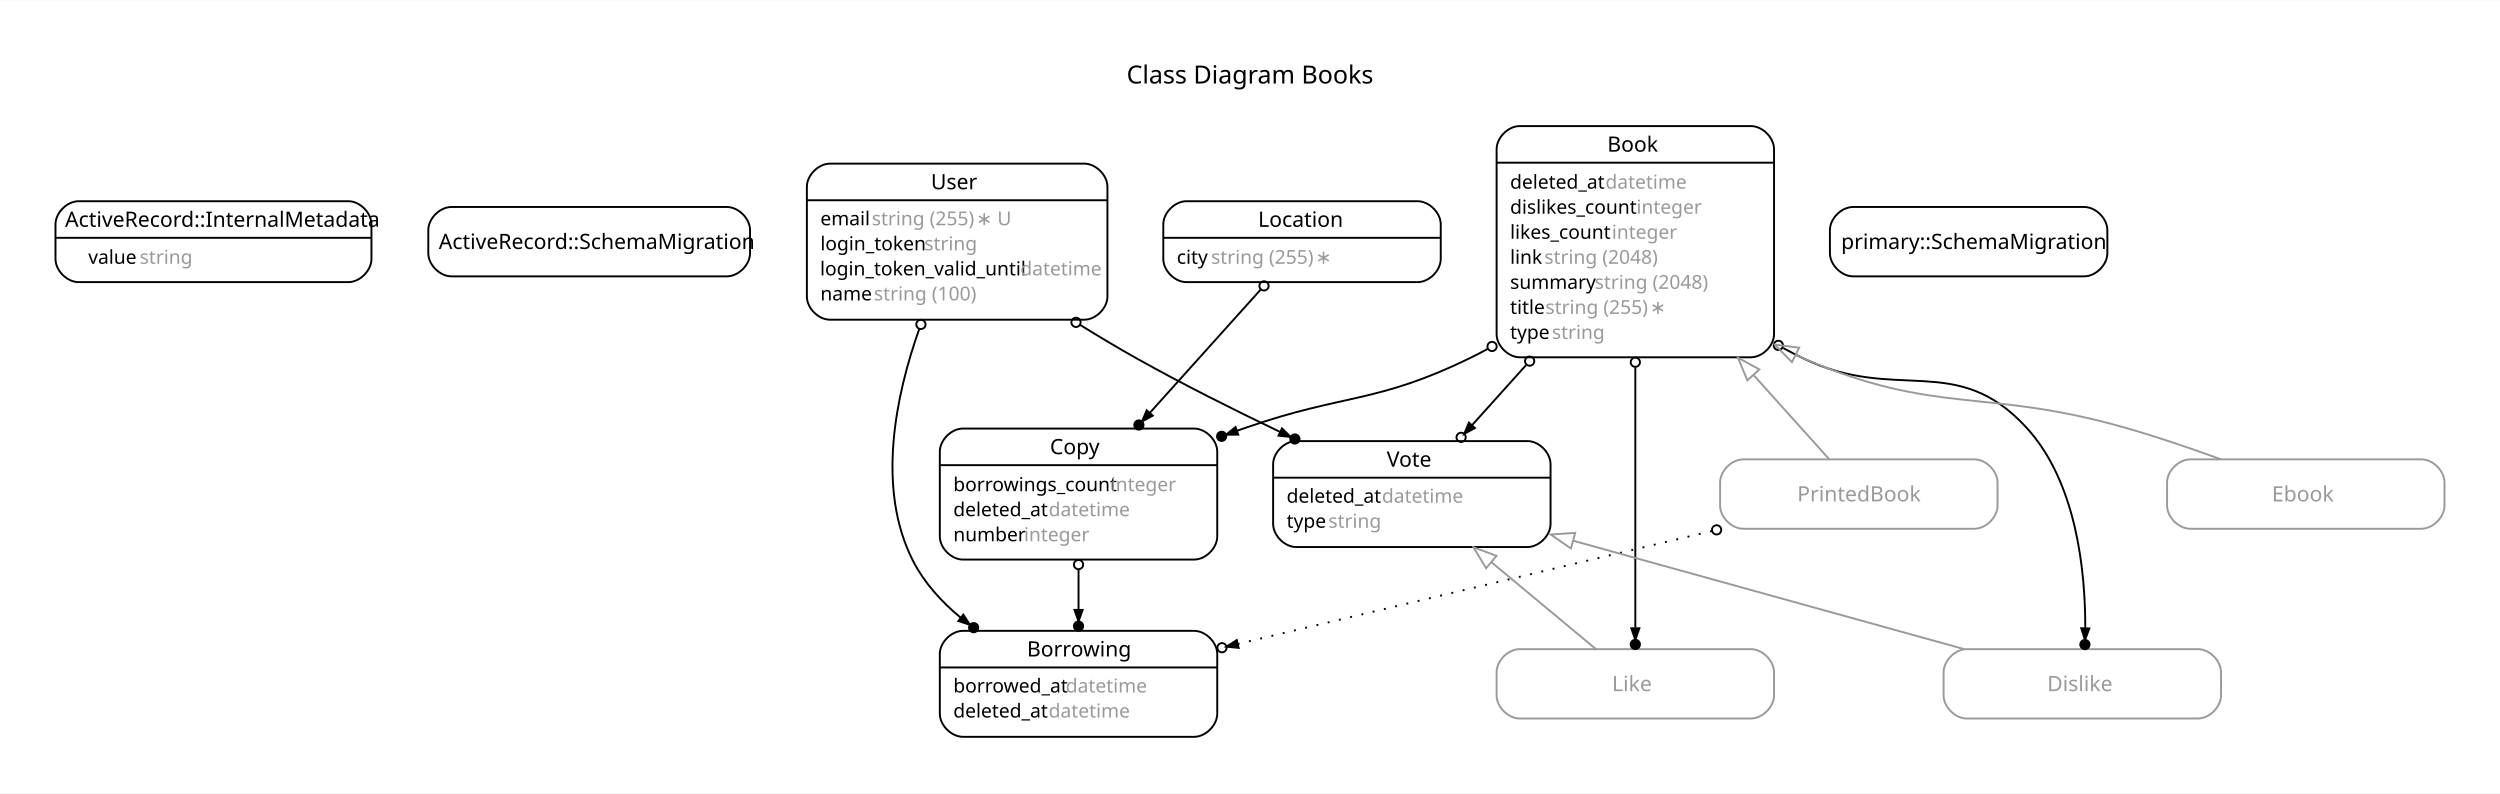
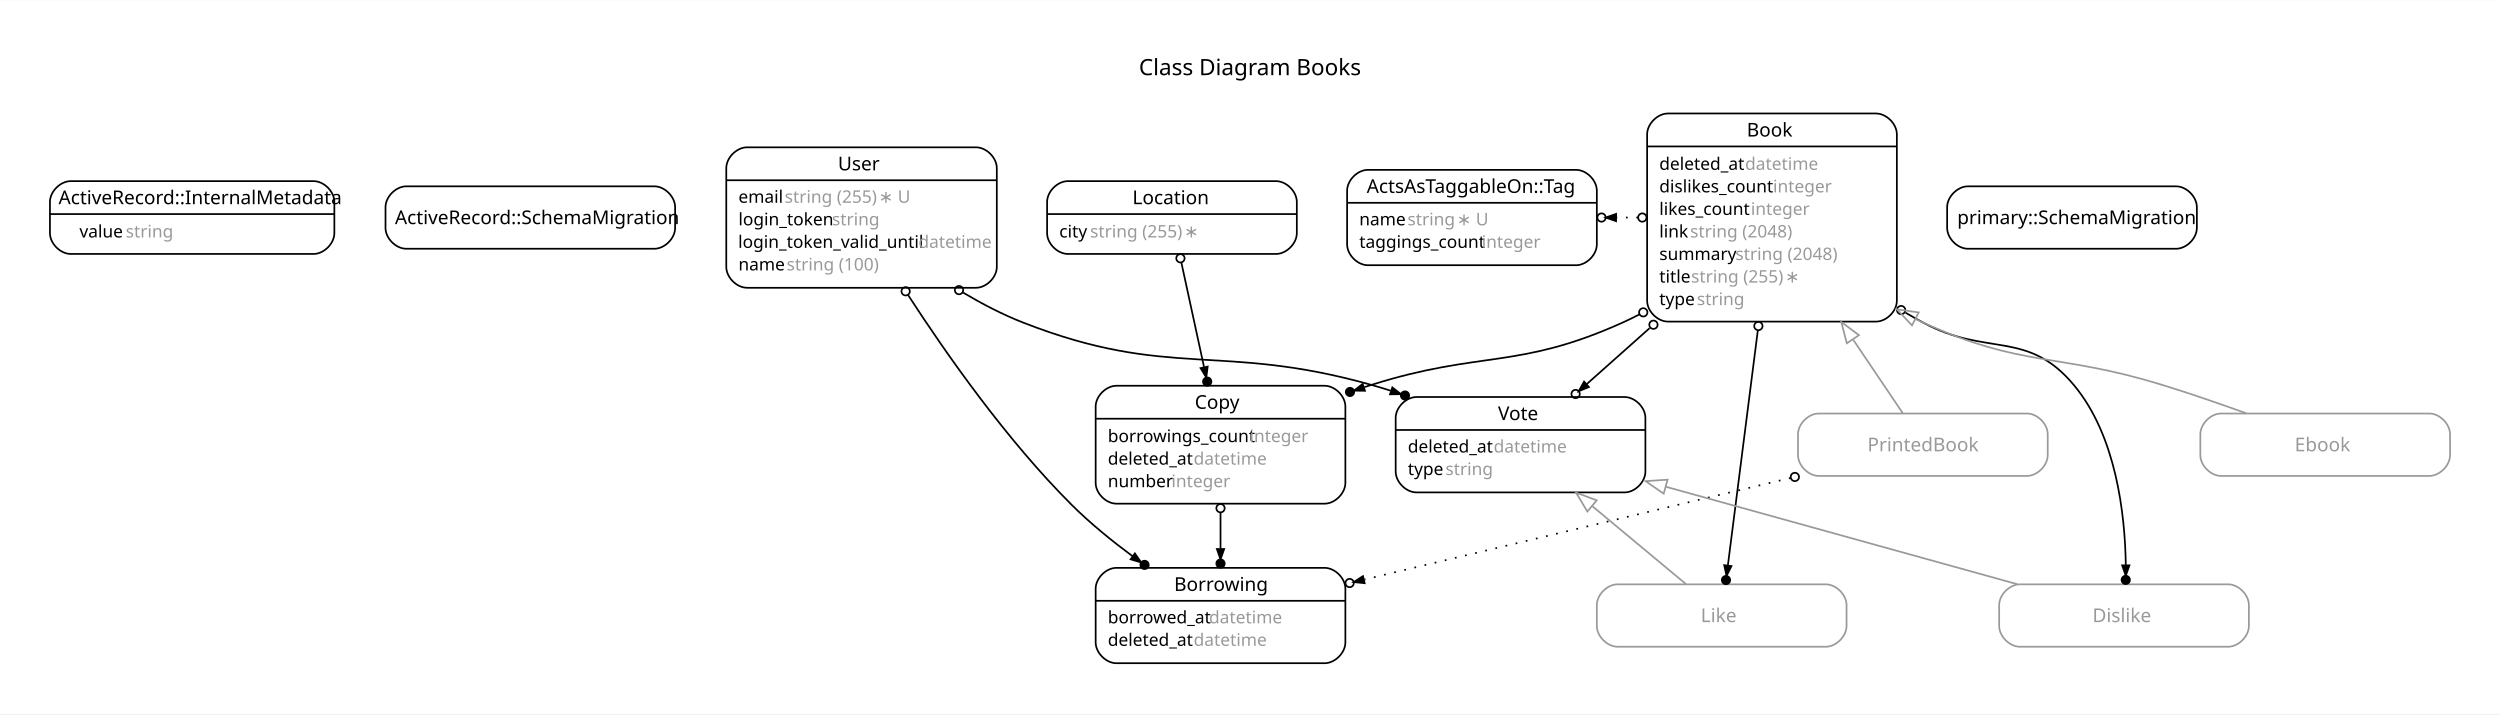
- <svg xmlns="http://www.w3.org/2000/svg" width="1298pt" height="412pt" viewBox="0.00 0.00 1297.60 411.60">
+ <svg xmlns="http://www.w3.org/2000/svg" width="1442pt" height="412pt" viewBox="0.00 0.00 1441.60 411.60">
  <g id="graph0" class="graph" transform="scale(1 1) rotate(0) translate(28.8 382.8)">
-     <polygon fill="white" stroke="none" points="-28.8,28.8 -28.8,-382.8 1268.8,-382.8 1268.8,28.8 -28.8,28.8" />
-     <text text-anchor="middle" x="620" y="-339.6" font-family="Arial BoldMT" font-size="13.00">Class Diagram Books</text>
+     <polygon fill="white" stroke="none" points="-28.8,28.8 -28.8,-382.8 1412.8,-382.8 1412.8,28.8 -28.8,28.8" />
+     <text text-anchor="middle" x="692" y="-339.6" font-family="Arial BoldMT" font-size="13.00">Class Diagram Books</text>
    <g id="node1" class="node">
      <path fill="none" stroke="black" d="M12,-236.5C12,-236.5 152,-236.5 152,-236.5 158,-236.5 164,-242.5 164,-248.5 164,-248.5 164,-266.5 164,-266.5 164,-272.5 158,-278.5 152,-278.5 152,-278.5 12,-278.5 12,-278.5 6,-278.5 0,-272.5 0,-266.5 0,-266.5 0,-248.5 0,-248.5 0,-242.5 6,-236.5 12,-236.5" />
      <text text-anchor="start" x="4.96" y="-265.2" font-family="Arial BoldMT" font-size="11.00">ActiveRecord::InternalMetadata</text>
      <polyline fill="none" stroke="black" points="0,-259.5 164,-259.5 " />
      <text text-anchor="start" x="17" y="-246" font-family="ArialMT" font-size="10.00">value </text>
      <text text-anchor="start" x="43.685" y="-246" font-family="Arial ItalicMT" font-size="10.00" fill="#999999">string</text>
    </g>
    <g id="node2" class="node">
      <path fill="none" stroke="black" d="M205.5,-239.5C205.5,-239.5 348.5,-239.5 348.5,-239.5 354.5,-239.5 360.5,-245.5 360.5,-251.5 360.5,-251.5 360.5,-263.5 360.5,-263.5 360.5,-269.5 354.5,-275.5 348.5,-275.5 348.5,-275.5 205.5,-275.5 205.5,-275.5 199.5,-275.5 193.5,-269.5 193.5,-263.5 193.5,-263.5 193.5,-251.5 193.5,-251.5 193.5,-245.5 199.5,-239.5 205.5,-239.5" />
      <text text-anchor="start" x="198.94" y="-253.7" font-family="Arial BoldMT" font-size="11.00">ActiveRecord::SchemaMigration</text>
    </g>
    <g id="node3" class="node">
-       <path fill="none" stroke="black" d="M760,-197.5C760,-197.5 880,-197.5 880,-197.5 886,-197.5 892,-203.5 892,-209.5 892,-209.5 892,-305.5 892,-305.5 892,-311.5 886,-317.5 880,-317.5 880,-317.5 760,-317.5 760,-317.5 754,-317.5 748,-311.5 748,-305.5 748,-305.5 748,-209.5 748,-209.5 748,-203.5 754,-197.5 760,-197.5" />
-       <text text-anchor="start" x="805.464" y="-304.2" font-family="Arial BoldMT" font-size="11.00">Book</text>
-       <polyline fill="none" stroke="black" points="748,-298.5 892,-298.5 " />
-       <text text-anchor="start" x="755" y="-285" font-family="ArialMT" font-size="10.00">deleted_at </text>
-       <text text-anchor="start" x="804.487" y="-285" font-family="Arial ItalicMT" font-size="10.00" fill="#999999">datetime</text>
-       <text text-anchor="start" x="755" y="-272" font-family="ArialMT" font-size="10.00">dislikes_count </text>
-       <text text-anchor="start" x="820.591" y="-272" font-family="Arial ItalicMT" font-size="10.00" fill="#999999">integer</text>
-       <text text-anchor="start" x="755" y="-259" font-family="ArialMT" font-size="10.00">likes_count </text>
-       <text text-anchor="start" x="807.808" y="-259" font-family="Arial ItalicMT" font-size="10.00" fill="#999999">integer</text>
-       <text text-anchor="start" x="755" y="-246" font-family="ArialMT" font-size="10.00">link </text>
-       <text text-anchor="start" x="772.783" y="-246" font-family="Arial ItalicMT" font-size="10.00" fill="#999999">string (2048)</text>
-       <text text-anchor="start" x="755" y="-233" font-family="ArialMT" font-size="10.00">summary </text>
-       <text text-anchor="start" x="798.892" y="-233" font-family="Arial ItalicMT" font-size="10.00" fill="#999999">string (2048)</text>
-       <text text-anchor="start" x="755" y="-220" font-family="ArialMT" font-size="10.00">title </text>
-       <text text-anchor="start" x="773.34" y="-220" font-family="Arial ItalicMT" font-size="10.00" fill="#999999">string (255) ∗</text>
-       <text text-anchor="start" x="755" y="-207" font-family="ArialMT" font-size="10.00">type </text>
-       <text text-anchor="start" x="776.68" y="-207" font-family="Arial ItalicMT" font-size="10.00" fill="#999999">string</text>
+       <path fill="none" stroke="black" d="M760,-230C760,-230 880,-230 880,-230 886,-230 892,-236 892,-242 892,-242 892,-273 892,-273 892,-279 886,-285 880,-285 880,-285 760,-285 760,-285 754,-285 748,-279 748,-273 748,-273 748,-242 748,-242 748,-236 754,-230 760,-230" />
+       <text text-anchor="start" x="759.299" y="-271.7" font-family="Arial BoldMT" font-size="11.00">ActsAsTaggableOn::Tag</text>
+       <polyline fill="none" stroke="black" points="748,-266 892,-266 " />
+       <text text-anchor="start" x="755" y="-253" font-family="ArialMT" font-size="10.00">name </text>
+       <text text-anchor="start" x="782.793" y="-253" font-family="Arial ItalicMT" font-size="10.00" fill="#999999">string ∗ U</text>
+       <text text-anchor="start" x="755" y="-240" font-family="ArialMT" font-size="10.00">taggings_count </text>
+       <text text-anchor="start" x="825.61" y="-240" font-family="Arial ItalicMT" font-size="10.00" fill="#999999">integer</text>
+     </g>
+     <g id="node4" class="node">
+       <path fill="none" stroke="black" d="M933,-197.5C933,-197.5 1053,-197.5 1053,-197.5 1059,-197.5 1065,-203.5 1065,-209.5 1065,-209.5 1065,-305.5 1065,-305.5 1065,-311.5 1059,-317.5 1053,-317.5 1053,-317.5 933,-317.5 933,-317.5 927,-317.5 921,-311.5 921,-305.5 921,-305.5 921,-209.5 921,-209.5 921,-203.5 927,-197.5 933,-197.5" />
+       <text text-anchor="start" x="978.464" y="-304.2" font-family="Arial BoldMT" font-size="11.00">Book</text>
+       <polyline fill="none" stroke="black" points="921,-298.5 1065,-298.5 " />
+       <text text-anchor="start" x="928" y="-285" font-family="ArialMT" font-size="10.00">deleted_at </text>
+       <text text-anchor="start" x="977.487" y="-285" font-family="Arial ItalicMT" font-size="10.00" fill="#999999">datetime</text>
+       <text text-anchor="start" x="928" y="-272" font-family="ArialMT" font-size="10.00">dislikes_count </text>
+       <text text-anchor="start" x="993.591" y="-272" font-family="Arial ItalicMT" font-size="10.00" fill="#999999">integer</text>
+       <text text-anchor="start" x="928" y="-259" font-family="ArialMT" font-size="10.00">likes_count </text>
+       <text text-anchor="start" x="980.808" y="-259" font-family="Arial ItalicMT" font-size="10.00" fill="#999999">integer</text>
+       <text text-anchor="start" x="928" y="-246" font-family="ArialMT" font-size="10.00">link </text>
+       <text text-anchor="start" x="945.783" y="-246" font-family="Arial ItalicMT" font-size="10.00" fill="#999999">string (2048)</text>
+       <text text-anchor="start" x="928" y="-233" font-family="ArialMT" font-size="10.00">summary </text>
+       <text text-anchor="start" x="971.892" y="-233" font-family="Arial ItalicMT" font-size="10.00" fill="#999999">string (2048)</text>
+       <text text-anchor="start" x="928" y="-220" font-family="ArialMT" font-size="10.00">title </text>
+       <text text-anchor="start" x="946.34" y="-220" font-family="Arial ItalicMT" font-size="10.00" fill="#999999">string (255) ∗</text>
+       <text text-anchor="start" x="928" y="-207" font-family="ArialMT" font-size="10.00">type </text>
+       <text text-anchor="start" x="949.68" y="-207" font-family="Arial ItalicMT" font-size="10.00" fill="#999999">string</text>
+     </g>
+     <g id="edge9" class="edge">
+       <path fill="none" stroke="black" stroke-dasharray="1,5" d="M915.774,-257.5C911.64,-257.5 907.505,-257.5 903.371,-257.5" />
+       <ellipse fill="none" stroke="black" cx="918.228" cy="-257.5" rx="2.4" ry="2.4" />
+       <ellipse fill="none" stroke="black" cx="894.709" cy="-257.5" rx="2.4" ry="2.4" />
+       <polygon fill="black" stroke="black" points="903.109,-255.4 897.109,-257.5 903.109,-259.6 903.109,-255.4" />
+     </g>
+     <g id="node6" class="node">
+       <path fill="none" stroke="black" d="M615,-92.5C615,-92.5 735,-92.5 735,-92.5 741,-92.5 747,-98.5 747,-104.5 747,-104.5 747,-148.5 747,-148.5 747,-154.5 741,-160.5 735,-160.5 735,-160.5 615,-160.5 615,-160.5 609,-160.5 603,-154.5 603,-148.5 603,-148.5 603,-104.5 603,-104.5 603,-98.5 609,-92.5 615,-92.5" />
+       <text text-anchor="start" x="660.16" y="-147.2" font-family="Arial BoldMT" font-size="11.00">Copy</text>
+       <polyline fill="none" stroke="black" points="603,-141.5 747,-141.5 " />
+       <text text-anchor="start" x="610" y="-128" font-family="ArialMT" font-size="10.00">borrowings_count </text>
+       <text text-anchor="start" x="691.714" y="-128" font-family="Arial ItalicMT" font-size="10.00" fill="#999999">integer</text>
+       <text text-anchor="start" x="610" y="-115" font-family="ArialMT" font-size="10.00">deleted_at </text>
+       <text text-anchor="start" x="659.487" y="-115" font-family="Arial ItalicMT" font-size="10.00" fill="#999999">datetime</text>
+       <text text-anchor="start" x="610" y="-102" font-family="ArialMT" font-size="10.00">number </text>
+       <text text-anchor="start" x="646.685" y="-102" font-family="Arial ItalicMT" font-size="10.00" fill="#999999">integer</text>
+     </g>
+     <g id="edge8" class="edge">
+       <path fill="none" stroke="black" d="M916.558,-201.65C913.377,-199.998 910.185,-198.439 907,-197 846.487,-169.664 825.327,-180.969 762,-161 760.654,-160.576 759.299,-160.141 757.937,-159.698" />
+       <ellipse fill="none" stroke="black" cx="918.768" cy="-202.83" rx="2.4" ry="2.4" />
+       <ellipse fill="black" stroke="black" cx="749.667" cy="-156.914" rx="2.4" ry="2.4" />
+       <polygon fill="black" stroke="black" points="758.298,-157.604 751.942,-157.68 756.958,-161.585 758.298,-157.604" />
+     </g>
+     <g id="node7" class="node">
+       <path fill="none" stroke="#999999" d="M1136,-10C1136,-10 1256,-10 1256,-10 1262,-10 1268,-16 1268,-22 1268,-22 1268,-34 1268,-34 1268,-40 1262,-46 1256,-46 1256,-46 1136,-46 1136,-46 1130,-46 1124,-40 1124,-34 1124,-34 1124,-22 1124,-22 1124,-16 1130,-10 1136,-10" />
+       <text text-anchor="start" x="1177.8" y="-24.2" font-family="Arial BoldMT" font-size="11.00" fill="#999999">Dislike</text>
+     </g>
+     <g id="edge7" class="edge">
+       <path fill="none" stroke="black" d="M1069.98,-202.652C1073.33,-200.69 1076.68,-198.796 1080,-197 1116.8,-177.081 1140.13,-193.077 1167,-161 1191.5,-131.756 1196.58,-86.41 1197.02,-57.214" />
+       <ellipse fill="none" stroke="black" cx="1067.47" cy="-204.143" rx="2.4" ry="2.4" />
+       <ellipse fill="black" stroke="black" cx="1196.99" cy="-48.55" rx="2.4" ry="2.4" />
+       <polygon fill="black" stroke="black" points="1199.12,-56.942 1197,-50.95 1194.92,-56.958 1199.12,-56.942" />
+     </g>
+     <g id="node8" class="node">
+       <path fill="none" stroke="#999999" d="M1252,-108.5C1252,-108.5 1372,-108.5 1372,-108.5 1378,-108.5 1384,-114.5 1384,-120.5 1384,-120.5 1384,-132.5 1384,-132.5 1384,-138.5 1378,-144.5 1372,-144.5 1372,-144.5 1252,-144.5 1252,-144.5 1246,-144.5 1240,-138.5 1240,-132.5 1240,-132.5 1240,-120.5 1240,-120.5 1240,-114.5 1246,-108.5 1252,-108.5" />
+       <text text-anchor="start" x="1294.41" y="-122.7" font-family="Arial BoldMT" font-size="11.00" fill="#999999">Ebook</text>
+     </g>
+     <g id="edge1" class="edge">
+       <path fill="none" stroke="#999999" d="M1075.78,-198.986C1077.19,-198.303 1078.6,-197.64 1080,-197 1137.68,-170.72 1157.42,-179.657 1218,-161 1233.9,-156.105 1251.09,-150.17 1266.37,-144.664" />
+       <polygon fill="none" stroke="#999999" points="1073.73,-195.32 1065.02,-204.581 1077.6,-202.773 1073.73,-195.32" />
+     </g>
+     <g id="node9" class="node">
+       <path fill="none" stroke="#999999" d="M904,-10C904,-10 1024,-10 1024,-10 1030,-10 1036,-16 1036,-22 1036,-22 1036,-34 1036,-34 1036,-40 1030,-46 1024,-46 1024,-46 904,-46 904,-46 898,-46 892,-40 892,-34 892,-34 892,-22 892,-22 892,-16 898,-10 904,-10" />
+       <text text-anchor="start" x="951.91" y="-24.2" font-family="Arial BoldMT" font-size="11.00" fill="#999999">Like</text>
+     </g>
+     <g id="edge6" class="edge">
+       <path fill="none" stroke="black" d="M984.847,-192.54C979.153,-147.877 971.834,-90.453 967.555,-56.886" />
+       <ellipse fill="none" stroke="black" cx="985.153" cy="-194.94" rx="2.4" ry="2.4" />
+       <ellipse fill="black" stroke="black" cx="966.479" cy="-48.449" rx="2.4" ry="2.4" />
+       <polygon fill="black" stroke="black" points="969.625,-56.516 966.783,-50.83 965.458,-57.047 969.625,-56.516" />
+     </g>
+     <g id="node11" class="node">
+       <path fill="none" stroke="#999999" d="M1020,-108.5C1020,-108.5 1140,-108.5 1140,-108.5 1146,-108.5 1152,-114.5 1152,-120.5 1152,-120.5 1152,-132.5 1152,-132.5 1152,-138.5 1146,-144.5 1140,-144.5 1140,-144.5 1020,-144.5 1020,-144.5 1014,-144.5 1008,-138.5 1008,-132.5 1008,-132.5 1008,-120.5 1008,-120.5 1008,-114.5 1014,-108.5 1020,-108.5" />
+       <text text-anchor="start" x="1048.04" y="-122.7" font-family="Arial BoldMT" font-size="11.00" fill="#999999">PrintedBook</text>
+     </g>
+     <g id="edge2" class="edge">
+       <path fill="none" stroke="#999999" d="M1039.93,-186.91C1050.56,-171.15 1060.92,-155.798 1068.43,-144.649" />
+       <polygon fill="none" stroke="#999999" points="1036.16,-184.988 1032.94,-197.286 1043.13,-189.685 1036.16,-184.988" />
+     </g>
+     <g id="node13" class="node">
+       <path fill="none" stroke="black" d="M788,-99C788,-99 908,-99 908,-99 914,-99 920,-105 920,-111 920,-111 920,-142 920,-142 920,-148 914,-154 908,-154 908,-154 788,-154 788,-154 782,-154 776,-148 776,-142 776,-142 776,-111 776,-111 776,-105 782,-99 788,-99" />
+       <text text-anchor="start" x="834.987" y="-140.7" font-family="Arial BoldMT" font-size="11.00">Vote</text>
+       <polyline fill="none" stroke="black" points="776,-135 920,-135 " />
+       <text text-anchor="start" x="783" y="-122" font-family="ArialMT" font-size="10.00">deleted_at </text>
+       <text text-anchor="start" x="832.487" y="-122" font-family="Arial ItalicMT" font-size="10.00" fill="#999999">datetime</text>
+       <text text-anchor="start" x="783" y="-109" font-family="ArialMT" font-size="10.00">type </text>
+       <text text-anchor="start" x="804.68" y="-109" font-family="Arial ItalicMT" font-size="10.00" fill="#999999">string</text>
+     </g>
+     <g id="edge5" class="edge">
+       <path fill="none" stroke="black" d="M922.457,-193.741C909.954,-182.617 897.373,-171.425 886.203,-161.488" />
+       <ellipse fill="none" stroke="black" cx="924.648" cy="-195.69" rx="2.4" ry="2.4" />
+       <ellipse fill="none" stroke="black" cx="879.755" cy="-155.751" rx="2.4" ry="2.4" />
+       <polygon fill="black" stroke="black" points="887.426,-159.765 881.548,-157.346 884.635,-162.903 887.426,-159.765" />
    </g>
    <g id="node5" class="node">
-       <path fill="none" stroke="black" d="M471,-92.5C471,-92.5 591,-92.5 591,-92.5 597,-92.5 603,-98.5 603,-104.5 603,-104.5 603,-148.5 603,-148.5 603,-154.5 597,-160.5 591,-160.5 591,-160.5 471,-160.5 471,-160.5 465,-160.5 459,-154.5 459,-148.5 459,-148.5 459,-104.5 459,-104.5 459,-98.5 465,-92.5 471,-92.5" />
-       <text text-anchor="start" x="516.16" y="-147.2" font-family="Arial BoldMT" font-size="11.00">Copy</text>
-       <polyline fill="none" stroke="black" points="459,-141.5 603,-141.5 " />
-       <text text-anchor="start" x="466" y="-128" font-family="ArialMT" font-size="10.00">borrowings_count </text>
-       <text text-anchor="start" x="547.714" y="-128" font-family="Arial ItalicMT" font-size="10.00" fill="#999999">integer</text>
-       <text text-anchor="start" x="466" y="-115" font-family="ArialMT" font-size="10.00">deleted_at </text>
-       <text text-anchor="start" x="515.487" y="-115" font-family="Arial ItalicMT" font-size="10.00" fill="#999999">datetime</text>
-       <text text-anchor="start" x="466" y="-102" font-family="ArialMT" font-size="10.00">number </text>
-       <text text-anchor="start" x="502.685" y="-102" font-family="Arial ItalicMT" font-size="10.00" fill="#999999">integer</text>
+       <path fill="none" stroke="black" d="M615,-0.5C615,-0.5 735,-0.5 735,-0.5 741,-0.5 747,-6.5 747,-12.5 747,-12.5 747,-43.5 747,-43.5 747,-49.5 741,-55.5 735,-55.5 735,-55.5 615,-55.5 615,-55.5 609,-55.5 603,-49.5 603,-43.5 603,-43.5 603,-12.5 603,-12.5 603,-6.5 609,-0.5 615,-0.5" />
+       <text text-anchor="start" x="648.239" y="-42.2" font-family="Arial BoldMT" font-size="11.00">Borrowing</text>
+       <polyline fill="none" stroke="black" points="603,-36.5 747,-36.5 " />
+       <text text-anchor="start" x="610" y="-23.5" font-family="ArialMT" font-size="10.00">borrowed_at </text>
+       <text text-anchor="start" x="668.369" y="-23.5" font-family="Arial ItalicMT" font-size="10.00" fill="#999999">datetime</text>
+       <text text-anchor="start" x="610" y="-10.5" font-family="ArialMT" font-size="10.00">deleted_at </text>
+       <text text-anchor="start" x="659.487" y="-10.5" font-family="Arial ItalicMT" font-size="10.00" fill="#999999">datetime</text>
    </g>
-     <g id="edge8" class="edge">
-       <path fill="none" stroke="black" d="M743.448,-201.884C740.298,-200.166 737.142,-198.53 734,-197 685.465,-173.37 668.994,-178.709 618,-161 616.471,-160.469 614.929,-159.928 613.377,-159.38" />
-       <ellipse fill="none" stroke="black" cx="745.642" cy="-203.107" rx="2.4" ry="2.4" />
-       <ellipse fill="black" stroke="black" cx="605.282" cy="-156.47" rx="2.4" ry="2.4" />
-       <polygon fill="black" stroke="black" points="613.898,-157.336 607.541,-157.282 612.477,-161.288 613.898,-157.336" />
-     </g>
-     <g id="node6" class="node">
-       <path fill="none" stroke="#999999" d="M992,-10C992,-10 1112,-10 1112,-10 1118,-10 1124,-16 1124,-22 1124,-22 1124,-34 1124,-34 1124,-40 1118,-46 1112,-46 1112,-46 992,-46 992,-46 986,-46 980,-40 980,-34 980,-34 980,-22 980,-22 980,-16 986,-10 992,-10" />
-       <text text-anchor="start" x="1033.8" y="-24.2" font-family="Arial BoldMT" font-size="11.00" fill="#999999">Dislike</text>
-     </g>
-     <g id="edge7" class="edge">
-       <path fill="none" stroke="black" d="M896.78,-202.263C900.187,-200.407 903.602,-198.643 907,-197 955.598,-173.501 986.479,-200.752 1023,-161 1049.07,-132.629 1053.62,-86.346 1053.54,-56.802" />
-       <ellipse fill="none" stroke="black" cx="894.237" cy="-203.679" rx="2.4" ry="2.4" />
-       <ellipse fill="black" stroke="black" cx="1053.36" cy="-48.402" rx="2.4" ry="2.4" />
-       <polygon fill="black" stroke="black" points="1055.64,-56.753 1053.41,-50.801 1051.44,-56.846 1055.64,-56.753" />
-     </g>
-     <g id="node7" class="node">
-       <path fill="none" stroke="#999999" d="M1108,-108.5C1108,-108.5 1228,-108.5 1228,-108.5 1234,-108.5 1240,-114.5 1240,-120.5 1240,-120.5 1240,-132.5 1240,-132.5 1240,-138.5 1234,-144.5 1228,-144.5 1228,-144.5 1108,-144.5 1108,-144.5 1102,-144.5 1096,-138.5 1096,-132.5 1096,-132.5 1096,-120.5 1096,-120.5 1096,-114.5 1102,-108.5 1108,-108.5" />
-       <text text-anchor="start" x="1150.41" y="-122.7" font-family="Arial BoldMT" font-size="11.00" fill="#999999">Ebook</text>
-     </g>
-     <g id="edge1" class="edge">
-       <path fill="none" stroke="#999999" d="M903.342,-198.625C904.562,-198.066 905.781,-197.524 907,-197 976.752,-167.008 1000.97,-181.788 1074,-161 1090.5,-156.304 1108.29,-150.23 1123.91,-144.546" />
-       <polygon fill="none" stroke="#999999" points="901.28,-194.96 892.404,-204.062 905.019,-202.481 901.28,-194.96" />
-     </g>
-     <g id="node8" class="node">
-       <path fill="none" stroke="#999999" d="M760,-10C760,-10 880,-10 880,-10 886,-10 892,-16 892,-22 892,-22 892,-34 892,-34 892,-40 886,-46 880,-46 880,-46 760,-46 760,-46 754,-46 748,-40 748,-34 748,-34 748,-22 748,-22 748,-16 754,-10 760,-10" />
-       <text text-anchor="start" x="807.91" y="-24.2" font-family="Arial BoldMT" font-size="11.00" fill="#999999">Like</text>
-     </g>
-     <g id="edge6" class="edge">
-       <path fill="none" stroke="black" d="M820,-192.238C820,-147.802 820,-90.85 820,-57.302" />
-       <ellipse fill="none" stroke="black" cx="820" cy="-194.921" rx="2.4" ry="2.4" />
-       <ellipse fill="black" stroke="black" cx="820" cy="-48.468" rx="2.4" ry="2.4" />
-       <polygon fill="black" stroke="black" points="822.1,-56.868 820,-50.868 817.9,-56.868 822.1,-56.868" />
+     <g id="edge13" class="edge">
+       <path fill="none" stroke="black" d="M675,-87.446C675,-80.613 675,-73.494 675,-66.671" />
+       <ellipse fill="none" stroke="black" cx="675" cy="-89.89" rx="2.4" ry="2.4" />
+       <ellipse fill="black" stroke="black" cx="675" cy="-57.973" rx="2.4" ry="2.4" />
+       <polygon fill="black" stroke="black" points="677.1,-66.373 675,-60.373 672.9,-66.373 677.1,-66.373" />
    </g>
    <g id="node10" class="node">
-       <path fill="none" stroke="#999999" d="M876,-108.5C876,-108.5 996,-108.5 996,-108.5 1002,-108.5 1008,-114.5 1008,-120.5 1008,-120.5 1008,-132.5 1008,-132.5 1008,-138.5 1002,-144.5 996,-144.5 996,-144.5 876,-144.5 876,-144.5 870,-144.5 864,-138.5 864,-132.5 864,-132.5 864,-120.5 864,-120.5 864,-114.5 870,-108.5 876,-108.5" />
-       <text text-anchor="start" x="904.037" y="-122.7" font-family="Arial BoldMT" font-size="11.00" fill="#999999">PrintedBook</text>
-     </g>
-     <g id="edge2" class="edge">
-       <path fill="none" stroke="#999999" d="M881.361,-188.262C895.957,-172.031 910.267,-156.117 920.579,-144.649" />
-       <polygon fill="none" stroke="#999999" points="878.148,-185.554 873.247,-197.286 884.394,-191.171 878.148,-185.554" />
-     </g>
-     <g id="node12" class="node">
-       <path fill="none" stroke="black" d="M644,-99C644,-99 764,-99 764,-99 770,-99 776,-105 776,-111 776,-111 776,-142 776,-142 776,-148 770,-154 764,-154 764,-154 644,-154 644,-154 638,-154 632,-148 632,-142 632,-142 632,-111 632,-111 632,-105 638,-99 644,-99" />
-       <text text-anchor="start" x="690.987" y="-140.7" font-family="Arial BoldMT" font-size="11.00">Vote</text>
-       <polyline fill="none" stroke="black" points="632,-135 776,-135 " />
-       <text text-anchor="start" x="639" y="-122" font-family="ArialMT" font-size="10.00">deleted_at </text>
-       <text text-anchor="start" x="688.487" y="-122" font-family="Arial ItalicMT" font-size="10.00" fill="#999999">datetime</text>
-       <text text-anchor="start" x="639" y="-109" font-family="ArialMT" font-size="10.00">type </text>
-       <text text-anchor="start" x="660.68" y="-109" font-family="Arial ItalicMT" font-size="10.00" fill="#999999">string</text>
-     </g>
-     <g id="edge5" class="edge">
-       <path fill="none" stroke="black" d="M763.246,-193.386C753.619,-182.68 743.946,-171.923 735.289,-162.295" />
-       <ellipse fill="none" stroke="black" cx="765.148" cy="-195.501" rx="2.4" ry="2.4" />
-       <ellipse fill="none" stroke="black" cx="729.574" cy="-155.94" rx="2.4" ry="2.4" />
-       <polygon fill="black" stroke="black" points="736.752,-160.782 731.179,-157.725 733.629,-163.59 736.752,-160.782" />
-     </g>
-     <g id="node4" class="node">
-       <path fill="none" stroke="black" d="M471,-0.5C471,-0.5 591,-0.5 591,-0.5 597,-0.5 603,-6.5 603,-12.5 603,-12.5 603,-43.5 603,-43.5 603,-49.5 597,-55.5 591,-55.5 591,-55.5 471,-55.5 471,-55.5 465,-55.5 459,-49.5 459,-43.5 459,-43.5 459,-12.5 459,-12.5 459,-6.5 465,-0.5 471,-0.5" />
-       <text text-anchor="start" x="504.239" y="-42.2" font-family="Arial BoldMT" font-size="11.00">Borrowing</text>
-       <polyline fill="none" stroke="black" points="459,-36.5 603,-36.5 " />
-       <text text-anchor="start" x="466" y="-23.5" font-family="ArialMT" font-size="10.00">borrowed_at </text>
-       <text text-anchor="start" x="524.369" y="-23.5" font-family="Arial ItalicMT" font-size="10.00" fill="#999999">datetime</text>
-       <text text-anchor="start" x="466" y="-10.5" font-family="ArialMT" font-size="10.00">deleted_at </text>
-       <text text-anchor="start" x="515.487" y="-10.5" font-family="Arial ItalicMT" font-size="10.00" fill="#999999">datetime</text>
-     </g>
-     <g id="edge11" class="edge">
-       <path fill="none" stroke="black" d="M531,-87.446C531,-80.613 531,-73.494 531,-66.671" />
-       <ellipse fill="none" stroke="black" cx="531" cy="-89.89" rx="2.4" ry="2.4" />
-       <ellipse fill="black" stroke="black" cx="531" cy="-57.973" rx="2.4" ry="2.4" />
-       <polygon fill="black" stroke="black" points="533.1,-66.373 531,-60.373 528.9,-66.373 533.1,-66.373" />
-     </g>
-     <g id="node9" class="node">
      <path fill="none" stroke="black" d="M587,-236.5C587,-236.5 707,-236.5 707,-236.5 713,-236.5 719,-242.5 719,-248.5 719,-248.5 719,-266.5 719,-266.5 719,-272.5 713,-278.5 707,-278.5 707,-278.5 587,-278.5 587,-278.5 581,-278.5 575,-272.5 575,-266.5 575,-266.5 575,-248.5 575,-248.5 575,-242.5 581,-236.5 587,-236.5" />
      <text text-anchor="start" x="624.206" y="-265.2" font-family="Arial BoldMT" font-size="11.00">Location</text>
      <polyline fill="none" stroke="black" points="575,-259.5 719,-259.5 " />
      <text text-anchor="start" x="582" y="-246" font-family="ArialMT" font-size="10.00">city </text>
      <text text-anchor="start" x="599.778" y="-246" font-family="Arial ItalicMT" font-size="10.00" fill="#999999">string (255) ∗</text>
    </g>
+     <g id="edge12" class="edge">
+       <path fill="none" stroke="black" d="M652.393,-231.652C656.097,-214.59 661.113,-191.48 665.479,-171.364" />
+       <ellipse fill="none" stroke="black" cx="651.884" cy="-233.998" rx="2.4" ry="2.4" />
+       <ellipse fill="black" stroke="black" cx="667.317" cy="-162.899" rx="2.4" ry="2.4" />
+       <polygon fill="black" stroke="black" points="667.587,-171.553 666.807,-165.244 663.483,-170.662 667.587,-171.553" />
+     </g>
    <g id="edge10" class="edge">
-       <path fill="none" stroke="black" d="M625.57,-232.668C609.482,-214.777 587.052,-189.834 568.074,-168.729" />
-       <ellipse fill="none" stroke="black" cx="627.27" cy="-234.559" rx="2.4" ry="2.4" />
-       <ellipse fill="black" stroke="black" cx="562.327" cy="-162.338" rx="2.4" ry="2.4" />
-       <polygon fill="black" stroke="black" points="569.505,-167.18 563.932,-164.122 566.382,-169.988 569.505,-167.18" />
+       <path fill="none" stroke="black" stroke-dasharray="1,5" d="M1003.73,-107.327C933.667,-90.633 830.072,-65.949 757.968,-48.769" />
+       <ellipse fill="none" stroke="black" cx="1006.19" cy="-107.914" rx="2.4" ry="2.4" />
+       <ellipse fill="none" stroke="black" cx="749.456" cy="-46.741" rx="2.4" ry="2.4" />
+       <polygon fill="black" stroke="black" points="758.114,-46.645 751.791,-47.297 757.141,-50.731 758.114,-46.645" />
    </g>
-     <g id="edge9" class="edge">
-       <path fill="none" stroke="black" stroke-dasharray="1,5" d="M859.729,-107.327C789.667,-90.633 686.072,-65.949 613.968,-48.769" />
-       <ellipse fill="none" stroke="black" cx="862.192" cy="-107.914" rx="2.4" ry="2.4" />
-       <ellipse fill="none" stroke="black" cx="605.456" cy="-46.741" rx="2.4" ry="2.4" />
-       <polygon fill="black" stroke="black" points="614.114,-46.645 607.791,-47.297 613.141,-50.731 614.114,-46.645" />
-     </g>
-     <g id="node11" class="node">
+     <g id="node12" class="node">
      <path fill="none" stroke="black" d="M402,-217C402,-217 534,-217 534,-217 540,-217 546,-223 546,-229 546,-229 546,-286 546,-286 546,-292 540,-298 534,-298 534,-298 402,-298 402,-298 396,-298 390,-292 390,-286 390,-286 390,-229 390,-229 390,-223 396,-217 402,-217" />
      <text text-anchor="start" x="454.388" y="-284.7" font-family="Arial BoldMT" font-size="11.00">User</text>
      <polyline fill="none" stroke="black" points="390,-279 546,-279 " />
      <text text-anchor="start" x="397" y="-266" font-family="ArialMT" font-size="10.00">email </text>
      <text text-anchor="start" x="423.675" y="-266" font-family="Arial ItalicMT" font-size="10.00" fill="#999999">string (255) ∗ U</text>
      <text text-anchor="start" x="397" y="-253" font-family="ArialMT" font-size="10.00">login_token </text>
      <text text-anchor="start" x="450.931" y="-253" font-family="Arial ItalicMT" font-size="10.00" fill="#999999">string</text>
      <text text-anchor="start" x="396.84" y="-240" font-family="ArialMT" font-size="10.00">login_token_valid_until </text>
      <text text-anchor="start" x="500.805" y="-240" font-family="Arial ItalicMT" font-size="10.00" fill="#999999">datetime</text>
      <text text-anchor="start" x="397" y="-227" font-family="ArialMT" font-size="10.00">name </text>
      <text text-anchor="start" x="424.793" y="-227" font-family="Arial ItalicMT" font-size="10.00" fill="#999999">string (100)</text>
    </g>
-     <g id="edge12" class="edge">
-       <path fill="none" stroke="black" d="M448.35,-212.247C436.111,-177.74 425.967,-129.537 445,-92 450.82,-80.522 459.823,-70.632 469.85,-62.313" />
-       <ellipse fill="none" stroke="black" cx="449.189" cy="-214.554" rx="2.4" ry="2.4" />
-       <ellipse fill="black" stroke="black" cx="476.563" cy="-57.157" rx="2.4" ry="2.4" />
-       <polygon fill="black" stroke="black" points="471.18,-63.939 474.659,-58.619 468.622,-60.608 471.18,-63.939" />
+     <g id="edge14" class="edge">
+       <path fill="none" stroke="black" d="M494.834,-212.81C517.455,-177.925 551.986,-128.942 589,-92 599.647,-81.374 612.201,-71.145 624.379,-62.132" />
+       <ellipse fill="none" stroke="black" cx="493.436" cy="-214.976" rx="2.4" ry="2.4" />
+       <ellipse fill="black" stroke="black" cx="631.202" cy="-57.202" rx="2.4" ry="2.4" />
+       <polygon fill="black" stroke="black" points="625.624,-63.824 629.257,-58.608 623.164,-60.42 625.624,-63.824" />
    </g>
-     <g id="edge13" class="edge">
-       <path fill="none" stroke="black" d="M531.785,-214.316C541.463,-208.318 551.417,-202.37 561,-197 584.809,-183.658 611.559,-170.254 635.425,-158.827" />
-       <ellipse fill="none" stroke="black" cx="529.694" cy="-215.619" rx="2.4" ry="2.4" />
-       <ellipse fill="black" stroke="black" cx="643.293" cy="-155.087" rx="2.4" ry="2.4" />
-       <polygon fill="black" stroke="black" points="636.608,-160.59 641.125,-156.118 634.805,-156.797 636.608,-160.59" />
+     <g id="edge11" class="edge">
+       <path fill="none" stroke="black" d="M526.517,-214.244C537.575,-207.675 549.34,-201.565 561,-197 645.508,-163.912 674.639,-185.586 762,-161 765.658,-159.97 769.377,-158.844 773.114,-157.648" />
+       <ellipse fill="none" stroke="black" cx="524.207" cy="-215.641" rx="2.4" ry="2.4" />
+       <ellipse fill="black" stroke="black" cx="781.38" cy="-154.876" rx="2.4" ry="2.4" />
+       <polygon fill="black" stroke="black" points="774.083,-159.537 779.104,-155.639 772.748,-155.555 774.083,-159.537" />
    </g>
    <g id="edge3" class="edge">
-       <path fill="none" stroke="#999999" d="M787.898,-102.235C850.332,-84.922 934.14,-61.682 990.454,-46.066" />
-       <polygon fill="none" stroke="#999999" points="786.547,-98.251 776.106,-105.505 788.792,-106.346 786.547,-98.251" />
+       <path fill="none" stroke="#999999" d="M931.898,-102.235C994.332,-84.922 1078.14,-61.682 1134.45,-46.066" />
+       <polygon fill="none" stroke="#999999" points="930.547,-98.251 920.106,-105.505 932.792,-106.346 930.547,-98.251" />
    </g>
    <g id="edge4" class="edge">
-       <path fill="none" stroke="#999999" d="M745.332,-91.116C763.676,-75.856 784.451,-58.573 799.421,-46.119" />
-       <polygon fill="none" stroke="#999999" points="742.544,-87.972 736.005,-98.876 747.916,-94.43 742.544,-87.972" />
+       <path fill="none" stroke="#999999" d="M889.332,-91.116C907.676,-75.856 928.451,-58.573 943.421,-46.119" />
+       <polygon fill="none" stroke="#999999" points="886.544,-87.972 880.005,-98.876 891.916,-94.43 886.544,-87.972" />
    </g>
-     <g id="node13" class="node">
-       <path fill="none" stroke="black" d="M933,-239.5C933,-239.5 1053,-239.5 1053,-239.5 1059,-239.5 1065,-245.5 1065,-251.5 1065,-251.5 1065,-263.5 1065,-263.5 1065,-269.5 1059,-275.5 1053,-275.5 1053,-275.5 933,-275.5 933,-275.5 927,-275.5 921,-269.5 921,-263.5 921,-263.5 921,-251.5 921,-251.5 921,-245.5 927,-239.5 933,-239.5" />
-       <text text-anchor="start" x="926.813" y="-253.7" font-family="Arial BoldMT" font-size="11.00">primary::SchemaMigration</text>
+     <g id="node14" class="node">
+       <path fill="none" stroke="black" d="M1106,-239.5C1106,-239.5 1226,-239.5 1226,-239.5 1232,-239.5 1238,-245.5 1238,-251.5 1238,-251.5 1238,-263.5 1238,-263.5 1238,-269.5 1232,-275.5 1226,-275.5 1226,-275.5 1106,-275.5 1106,-275.5 1100,-275.5 1094,-269.5 1094,-263.5 1094,-263.5 1094,-251.5 1094,-251.5 1094,-245.5 1100,-239.5 1106,-239.5" />
+       <text text-anchor="start" x="1099.81" y="-253.7" font-family="Arial BoldMT" font-size="11.00">primary::SchemaMigration</text>
    </g>
  </g>
</svg>
